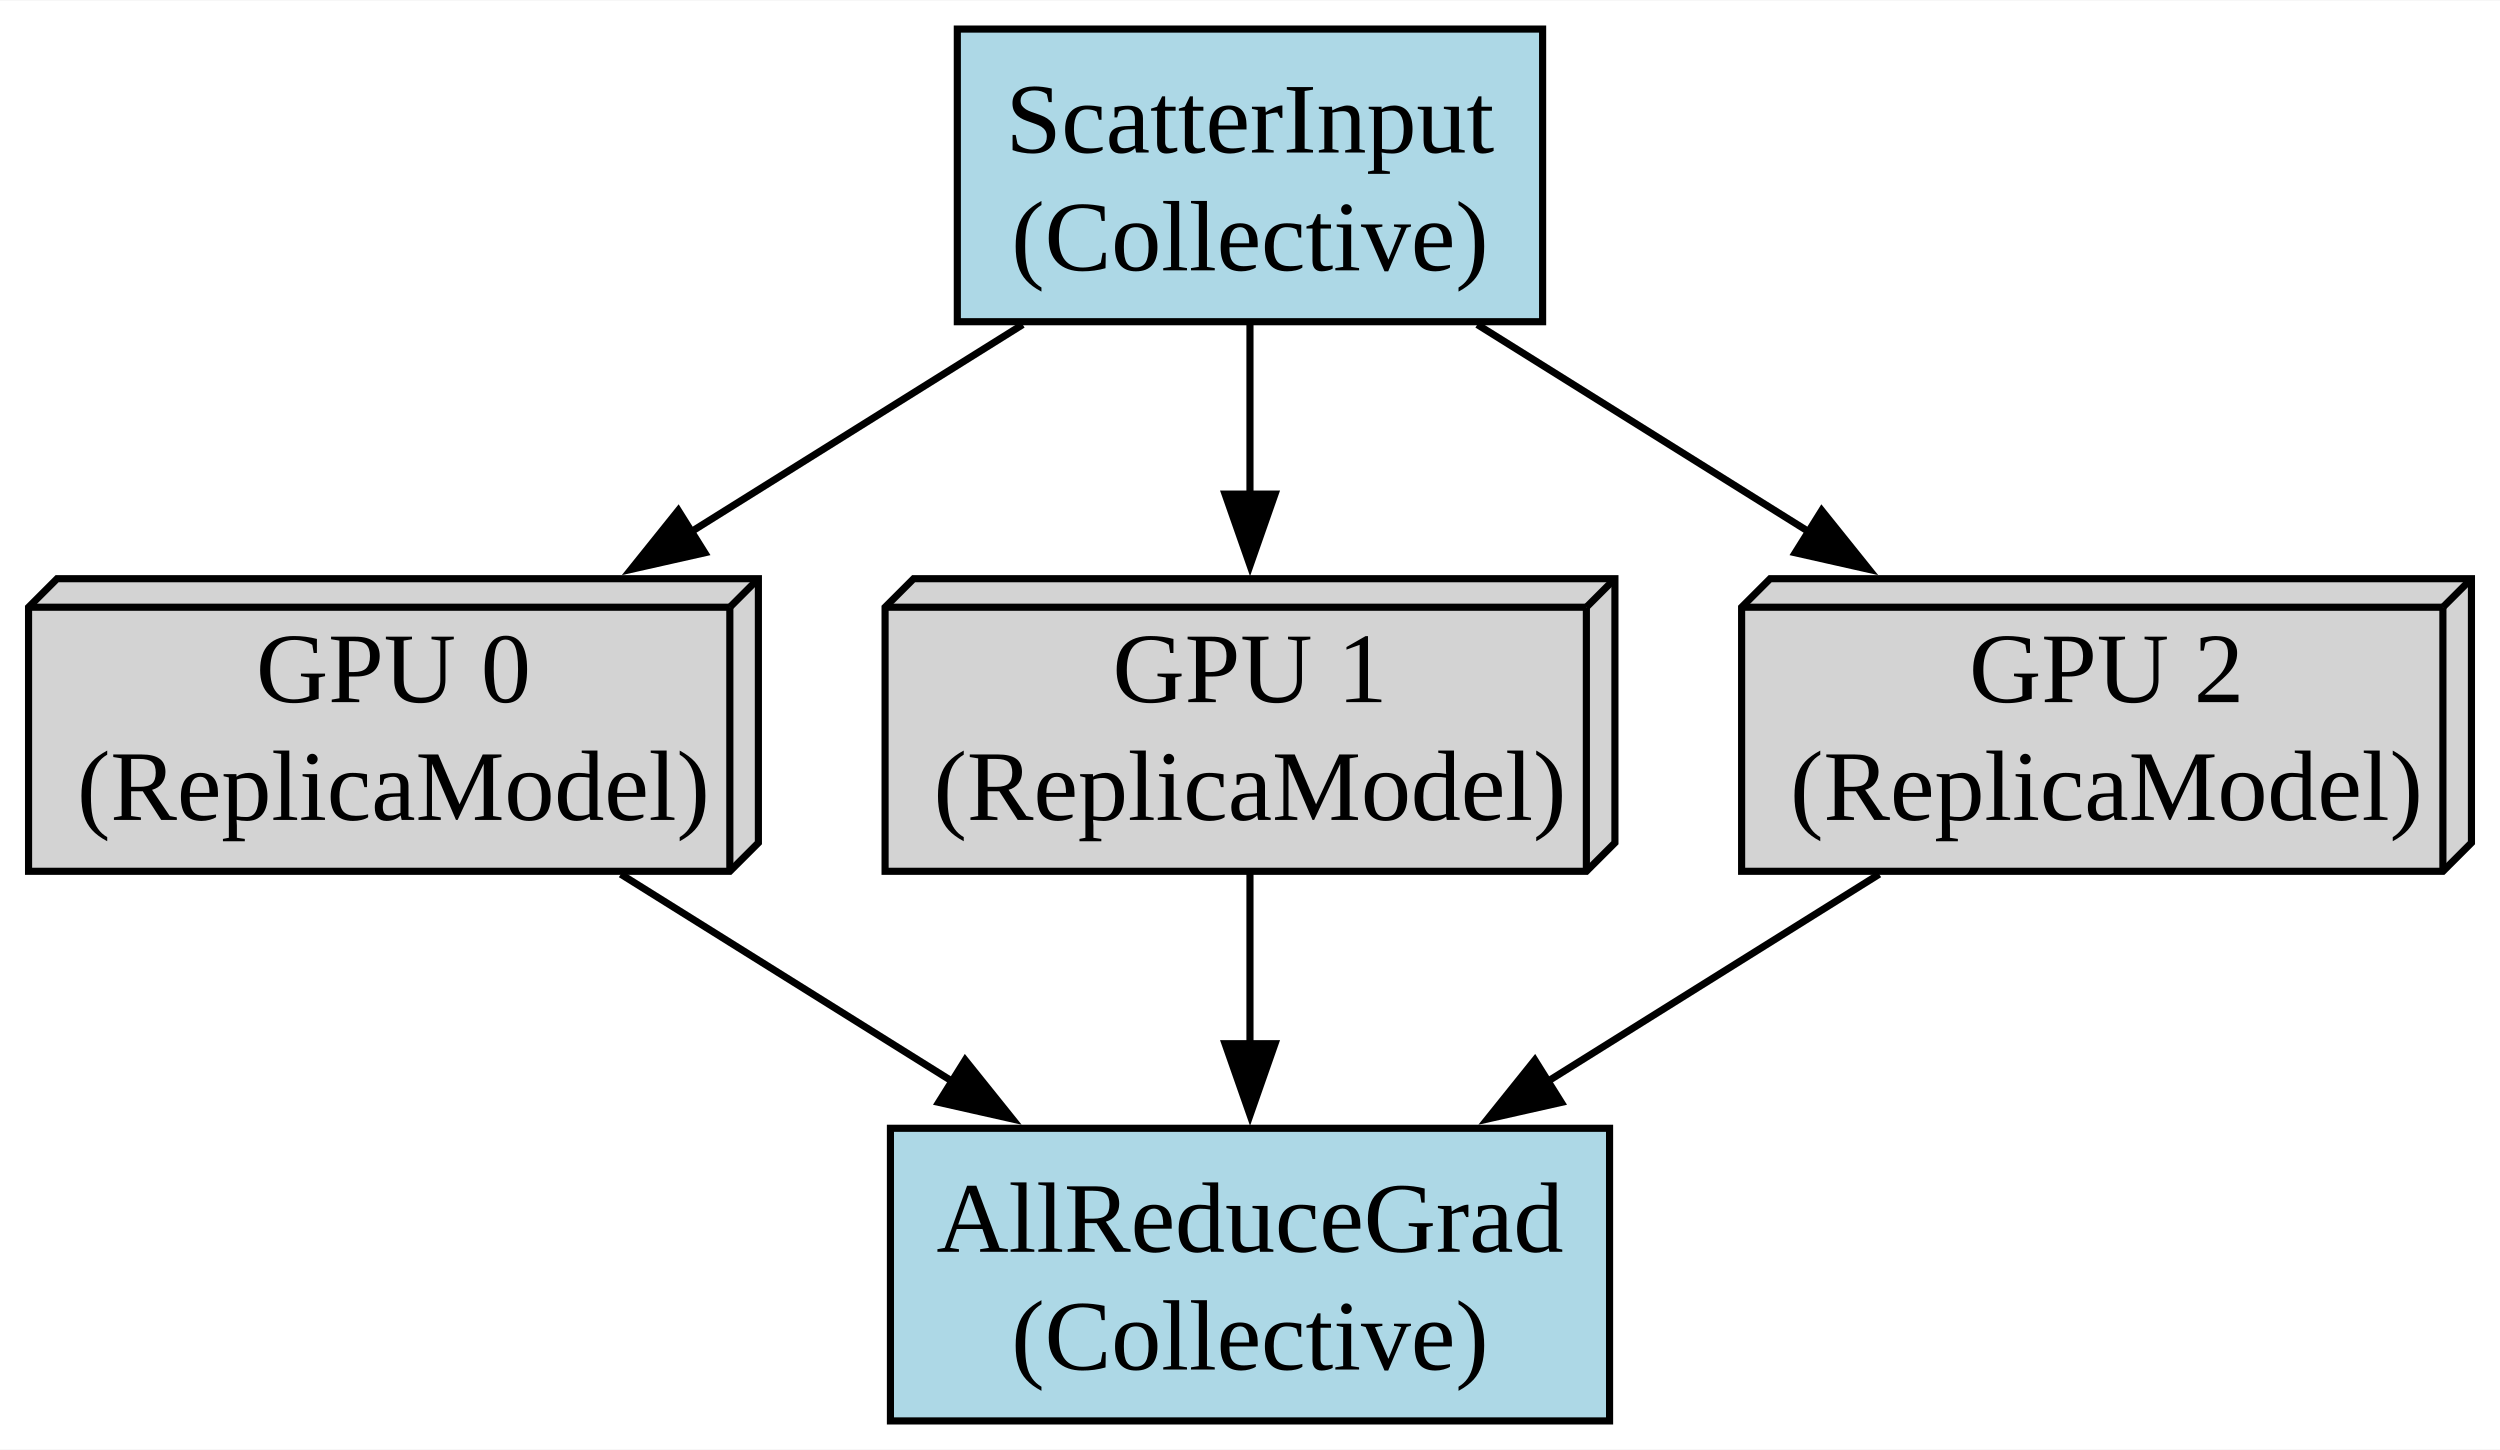
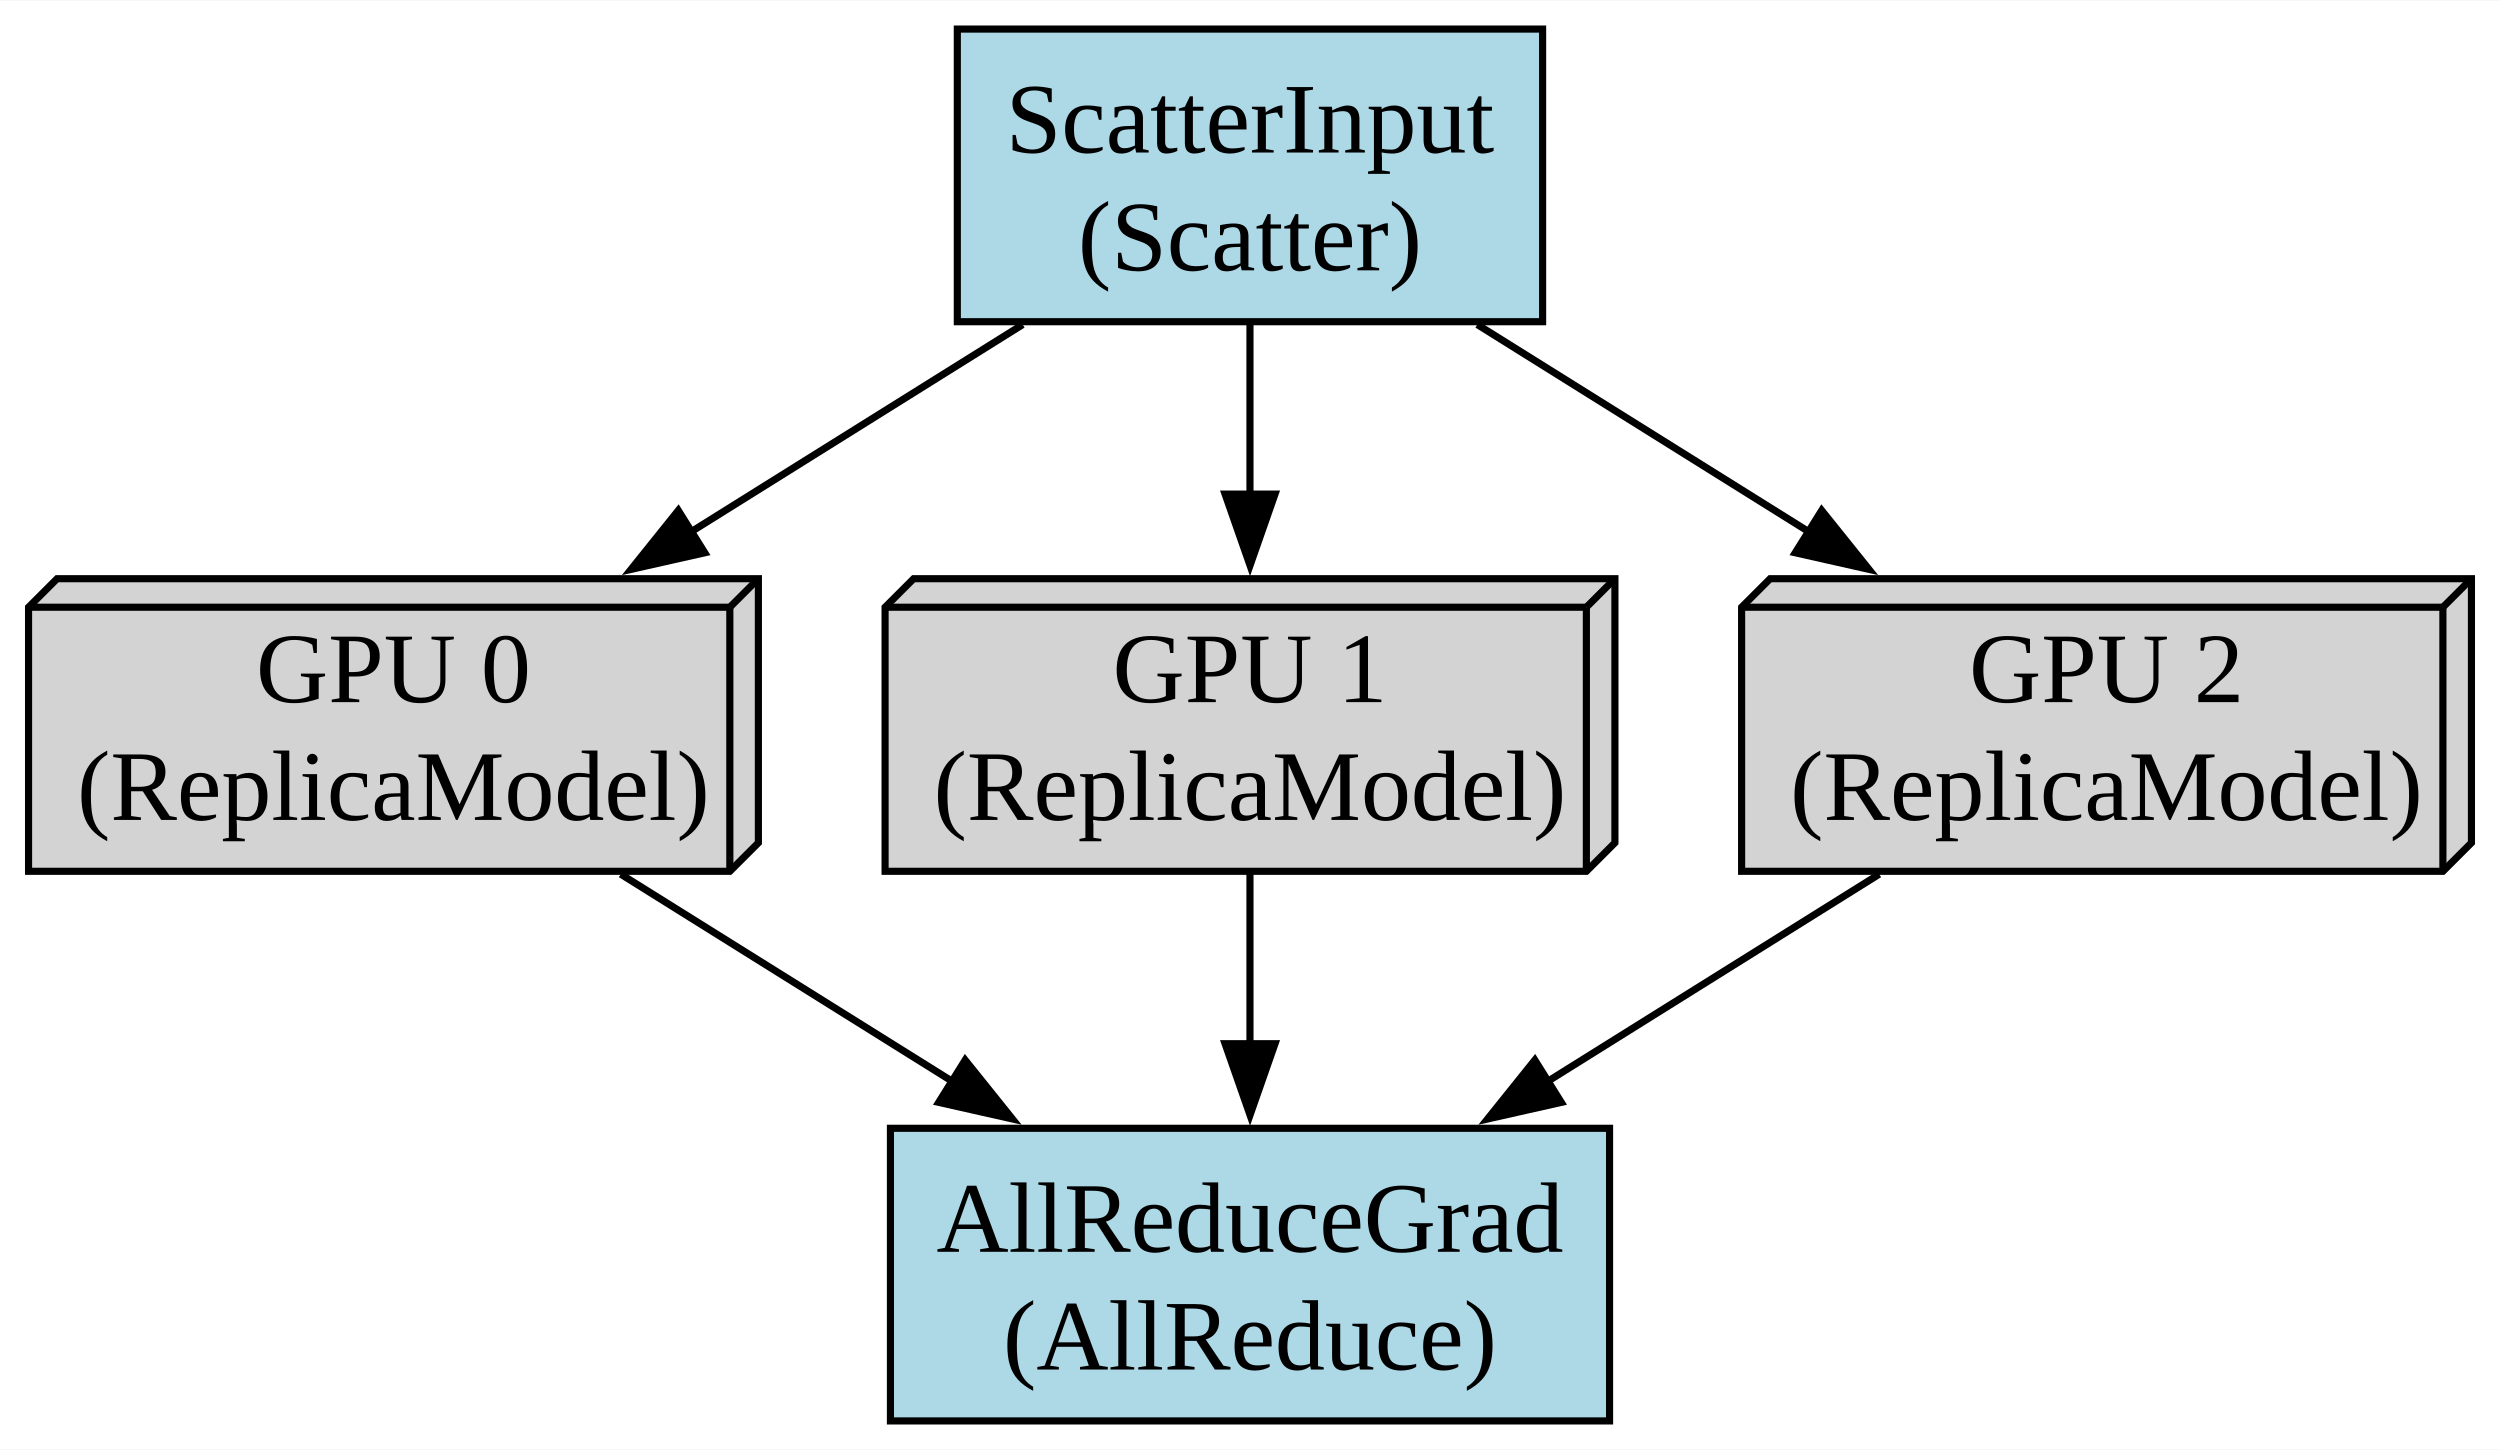
<svg xmlns="http://www.w3.org/2000/svg" xmlns:xlink="http://www.w3.org/1999/xlink" width="350pt" height="203pt" viewBox="0.00 0.00 350.25 203.00">
  <g id="graph0" class="graph" transform="scale(1 1) rotate(0) translate(4 199)">
    <polygon fill="white" stroke="none" points="-4,4 -4,-199 346.25,-199 346.25,4 -4,4" />
    <g id="node1" class="node">
      <polygon fill="lightblue" stroke="black" points="212.12,-195 130.12,-195 130.12,-154 212.12,-154 212.12,-195" />
      <text text-anchor="middle" x="171.12" y="-177.7" font-family="Times New Roman,serif" font-size="14.00">ScatterInput</text>
-       <text text-anchor="middle" x="171.12" y="-161.2" font-family="Times New Roman,serif" font-size="14.00">(Collective)</text>
+       <text text-anchor="middle" x="171.12" y="-161.2" font-family="Times New Roman,serif" font-size="14.00">(Scatter)</text>
    </g>
    <g id="node3" class="node">
      <g id="a_node3">
        <a xlink:href="gpu_0_detail.svg" xlink:title="GPU 0&#10;(ReplicaModel)">
          <polygon fill="lightgray" stroke="black" points="102.25,-118 4,-118 0,-114 0,-77 98.25,-77 102.25,-81 102.25,-118" />
          <polyline fill="none" stroke="black" points="98.25,-114 0,-114" />
          <polyline fill="none" stroke="black" points="98.25,-114 98.25,-77" />
          <polyline fill="none" stroke="black" points="98.25,-114 102.25,-118" />
          <text text-anchor="middle" x="51.12" y="-100.7" font-family="Times New Roman,serif" font-size="14.00">GPU 0</text>
          <text text-anchor="middle" x="51.12" y="-84.2" font-family="Times New Roman,serif" font-size="14.00">(ReplicaModel)</text>
        </a>
      </g>
    </g>
    <g id="edge1" class="edge">
      <path fill="none" stroke="black" d="M139.28,-153.6C125.04,-144.7 108.07,-134.09 92.83,-124.57" />
      <polygon fill="black" stroke="black" points="94.74,-121.63 84.4,-119.3 91.03,-127.56 94.74,-121.63" />
    </g>
    <g id="node4" class="node">
      <g id="a_node4">
        <a xlink:href="gpu_1_detail.svg" xlink:title="GPU 1&#10;(ReplicaModel)">
          <polygon fill="lightgray" stroke="black" points="222.25,-118 124,-118 120,-114 120,-77 218.25,-77 222.25,-81 222.25,-118" />
          <polyline fill="none" stroke="black" points="218.25,-114 120,-114" />
          <polyline fill="none" stroke="black" points="218.25,-114 218.25,-77" />
          <polyline fill="none" stroke="black" points="218.25,-114 222.25,-118" />
          <text text-anchor="middle" x="171.12" y="-100.7" font-family="Times New Roman,serif" font-size="14.00">GPU 1</text>
          <text text-anchor="middle" x="171.12" y="-84.2" font-family="Times New Roman,serif" font-size="14.00">(ReplicaModel)</text>
        </a>
      </g>
    </g>
    <g id="edge3" class="edge">
      <path fill="none" stroke="black" d="M171.12,-153.79C171.12,-146.45 171.12,-137.91 171.12,-129.78" />
      <polygon fill="black" stroke="black" points="174.63,-129.85 171.13,-119.85 167.63,-129.85 174.63,-129.85" />
    </g>
    <g id="node5" class="node">
      <g id="a_node5">
        <a xlink:href="gpu_2_detail.svg" xlink:title="GPU 2&#10;(ReplicaModel)">
          <polygon fill="lightgray" stroke="black" points="342.25,-118 244,-118 240,-114 240,-77 338.25,-77 342.25,-81 342.25,-118" />
          <polyline fill="none" stroke="black" points="338.25,-114 240,-114" />
          <polyline fill="none" stroke="black" points="338.25,-114 338.25,-77" />
          <polyline fill="none" stroke="black" points="338.25,-114 342.25,-118" />
          <text text-anchor="middle" x="291.12" y="-100.7" font-family="Times New Roman,serif" font-size="14.00">GPU 2</text>
          <text text-anchor="middle" x="291.12" y="-84.2" font-family="Times New Roman,serif" font-size="14.00">(ReplicaModel)</text>
        </a>
      </g>
    </g>
    <g id="edge5" class="edge">
      <path fill="none" stroke="black" d="M202.97,-153.6C217.21,-144.7 234.18,-134.09 249.42,-124.57" />
      <polygon fill="black" stroke="black" points="251.22,-127.56 257.85,-119.3 247.51,-121.63 251.22,-127.56" />
    </g>
    <g id="node2" class="node">
      <polygon fill="lightblue" stroke="black" points="221.5,-41 120.75,-41 120.75,0 221.5,0 221.5,-41" />
      <text text-anchor="middle" x="171.12" y="-23.7" font-family="Times New Roman,serif" font-size="14.00">AllReduceGrad</text>
-       <text text-anchor="middle" x="171.12" y="-7.2" font-family="Times New Roman,serif" font-size="14.00">(Collective)</text>
+       <text text-anchor="middle" x="171.12" y="-7.2" font-family="Times New Roman,serif" font-size="14.00">(AllReduce)</text>
    </g>
    <g id="edge2" class="edge">
      <path fill="none" stroke="black" d="M82.97,-76.6C97.21,-67.7 114.18,-57.09 129.42,-47.57" />
      <polygon fill="black" stroke="black" points="131.22,-50.56 137.85,-42.3 127.51,-44.63 131.22,-50.56" />
    </g>
    <g id="edge4" class="edge">
      <path fill="none" stroke="black" d="M171.12,-76.79C171.12,-69.45 171.12,-60.91 171.12,-52.78" />
      <polygon fill="black" stroke="black" points="174.63,-52.85 171.13,-42.85 167.63,-52.85 174.63,-52.85" />
    </g>
    <g id="edge6" class="edge">
      <path fill="none" stroke="black" d="M259.28,-76.6C245.04,-67.7 228.07,-57.09 212.83,-47.57" />
      <polygon fill="black" stroke="black" points="214.74,-44.63 204.4,-42.3 211.03,-50.56 214.74,-44.63" />
    </g>
  </g>
</svg>
